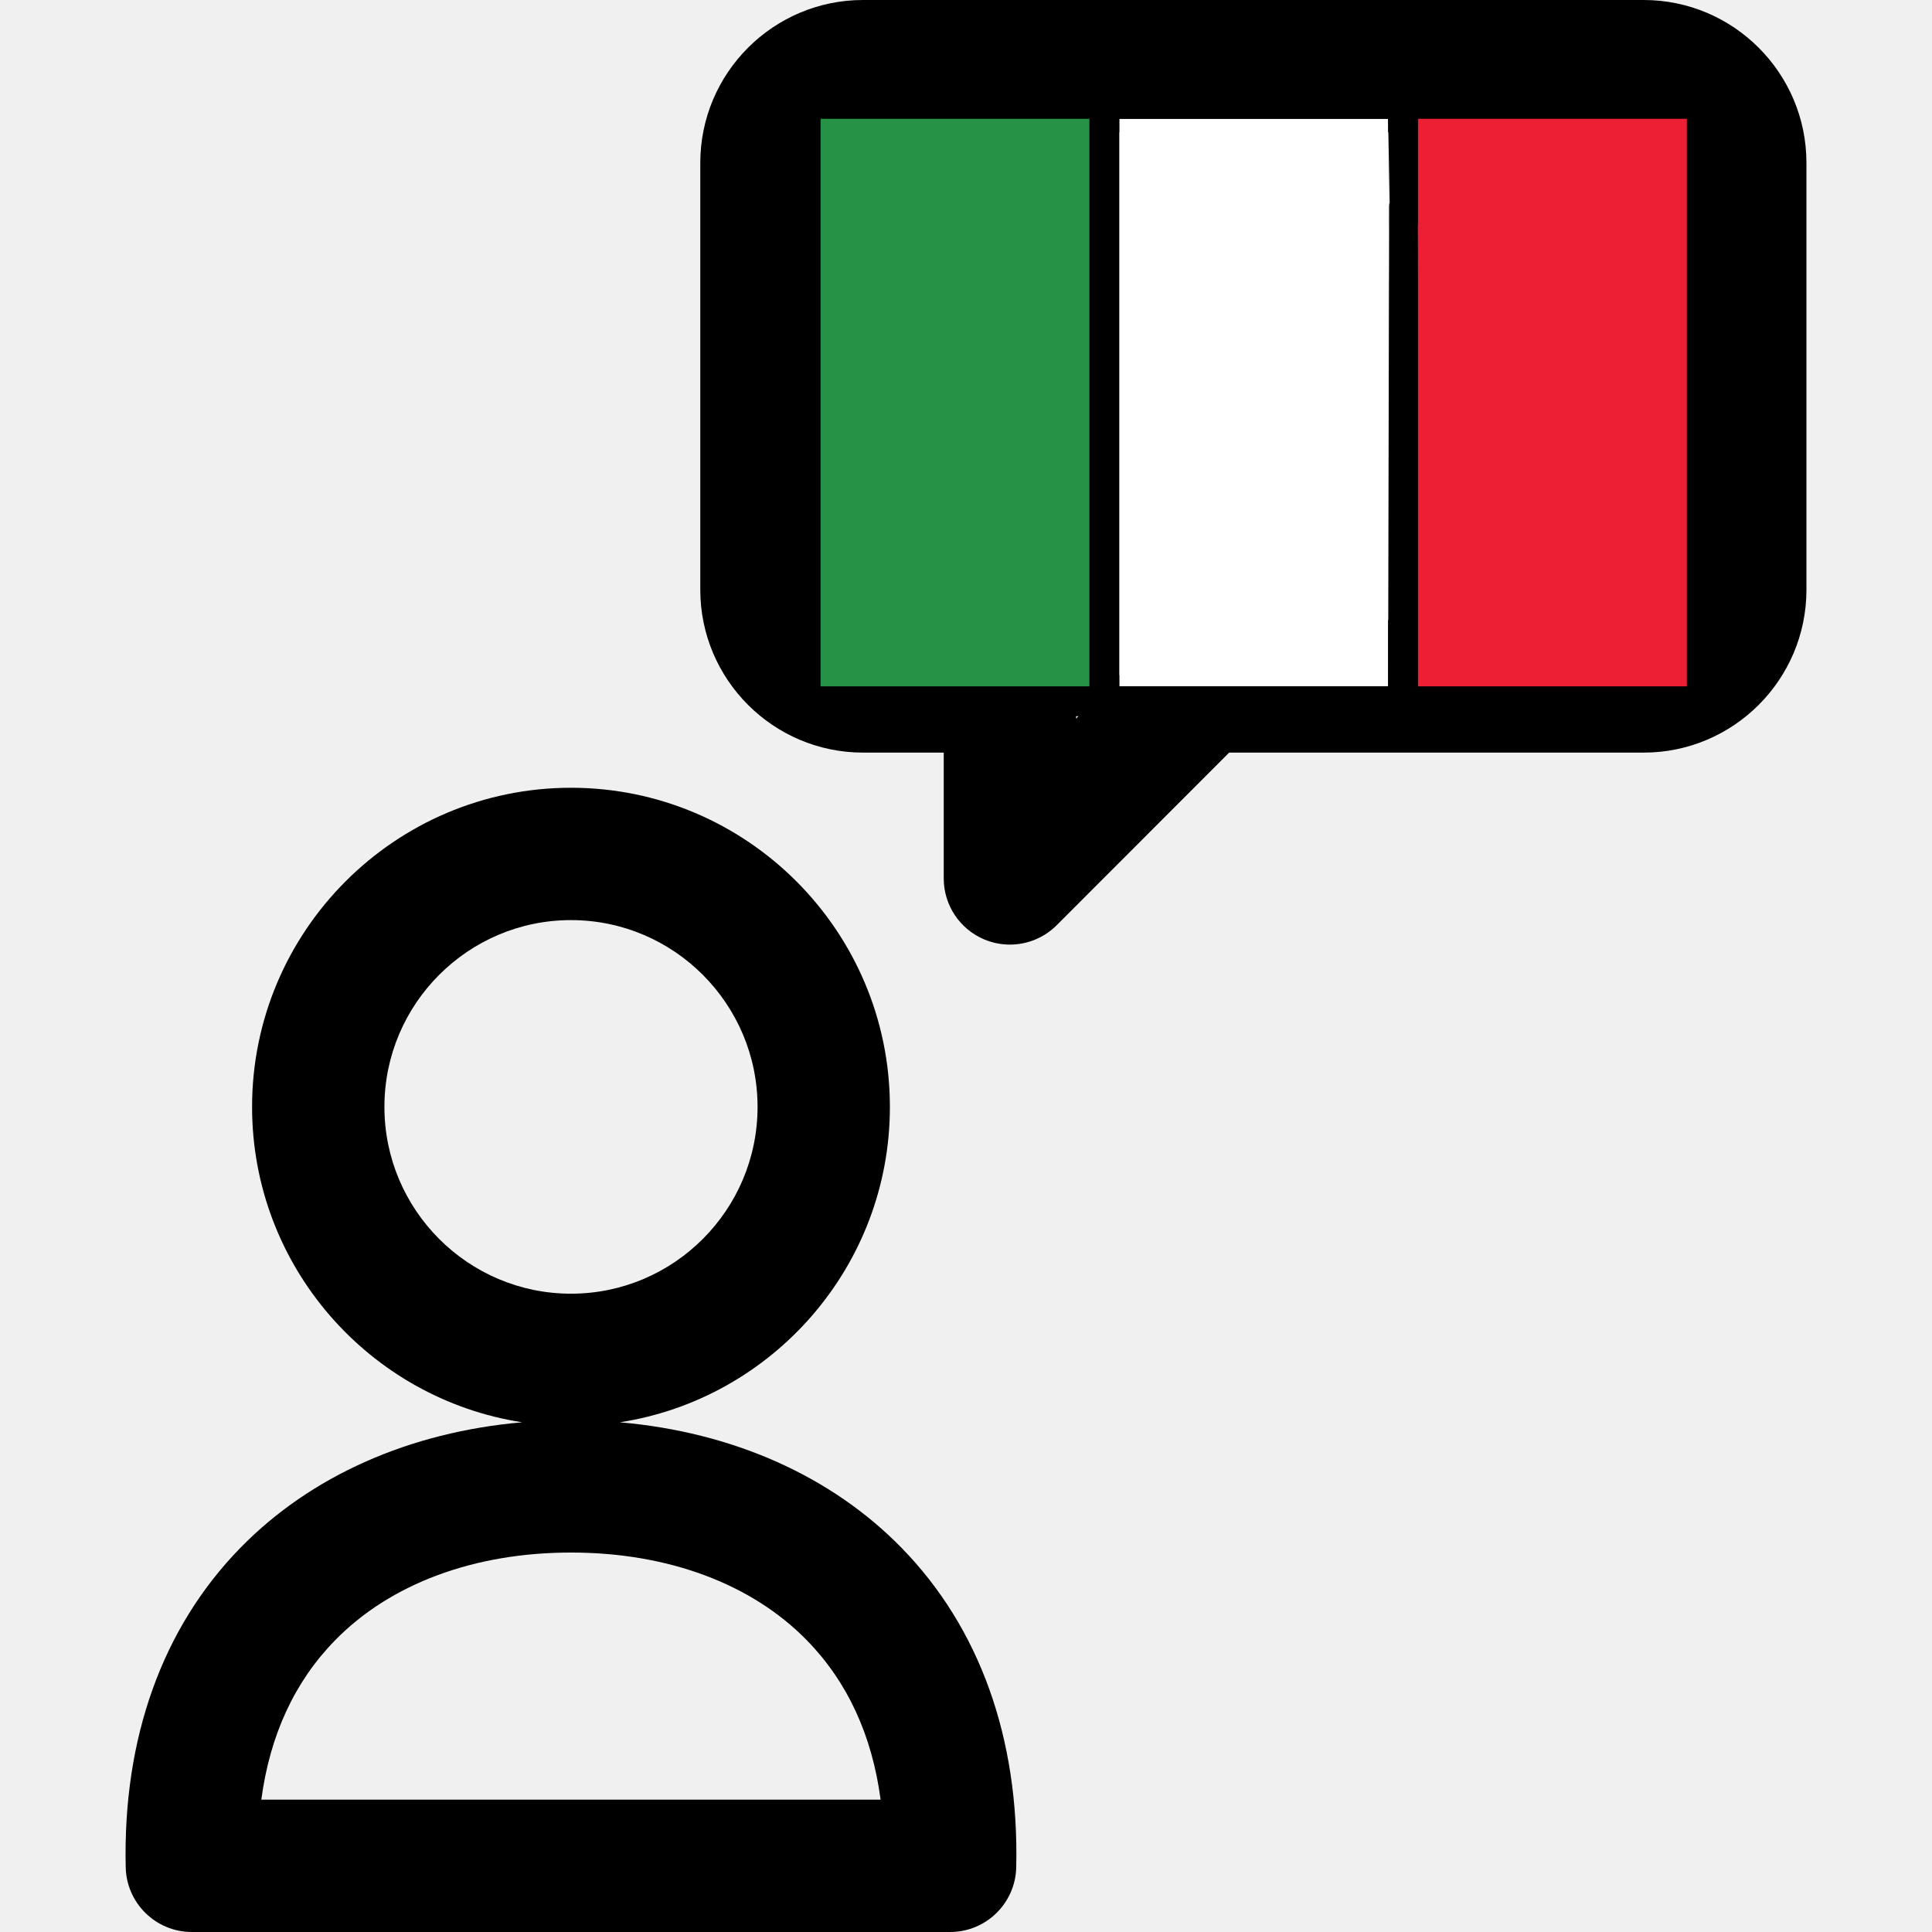
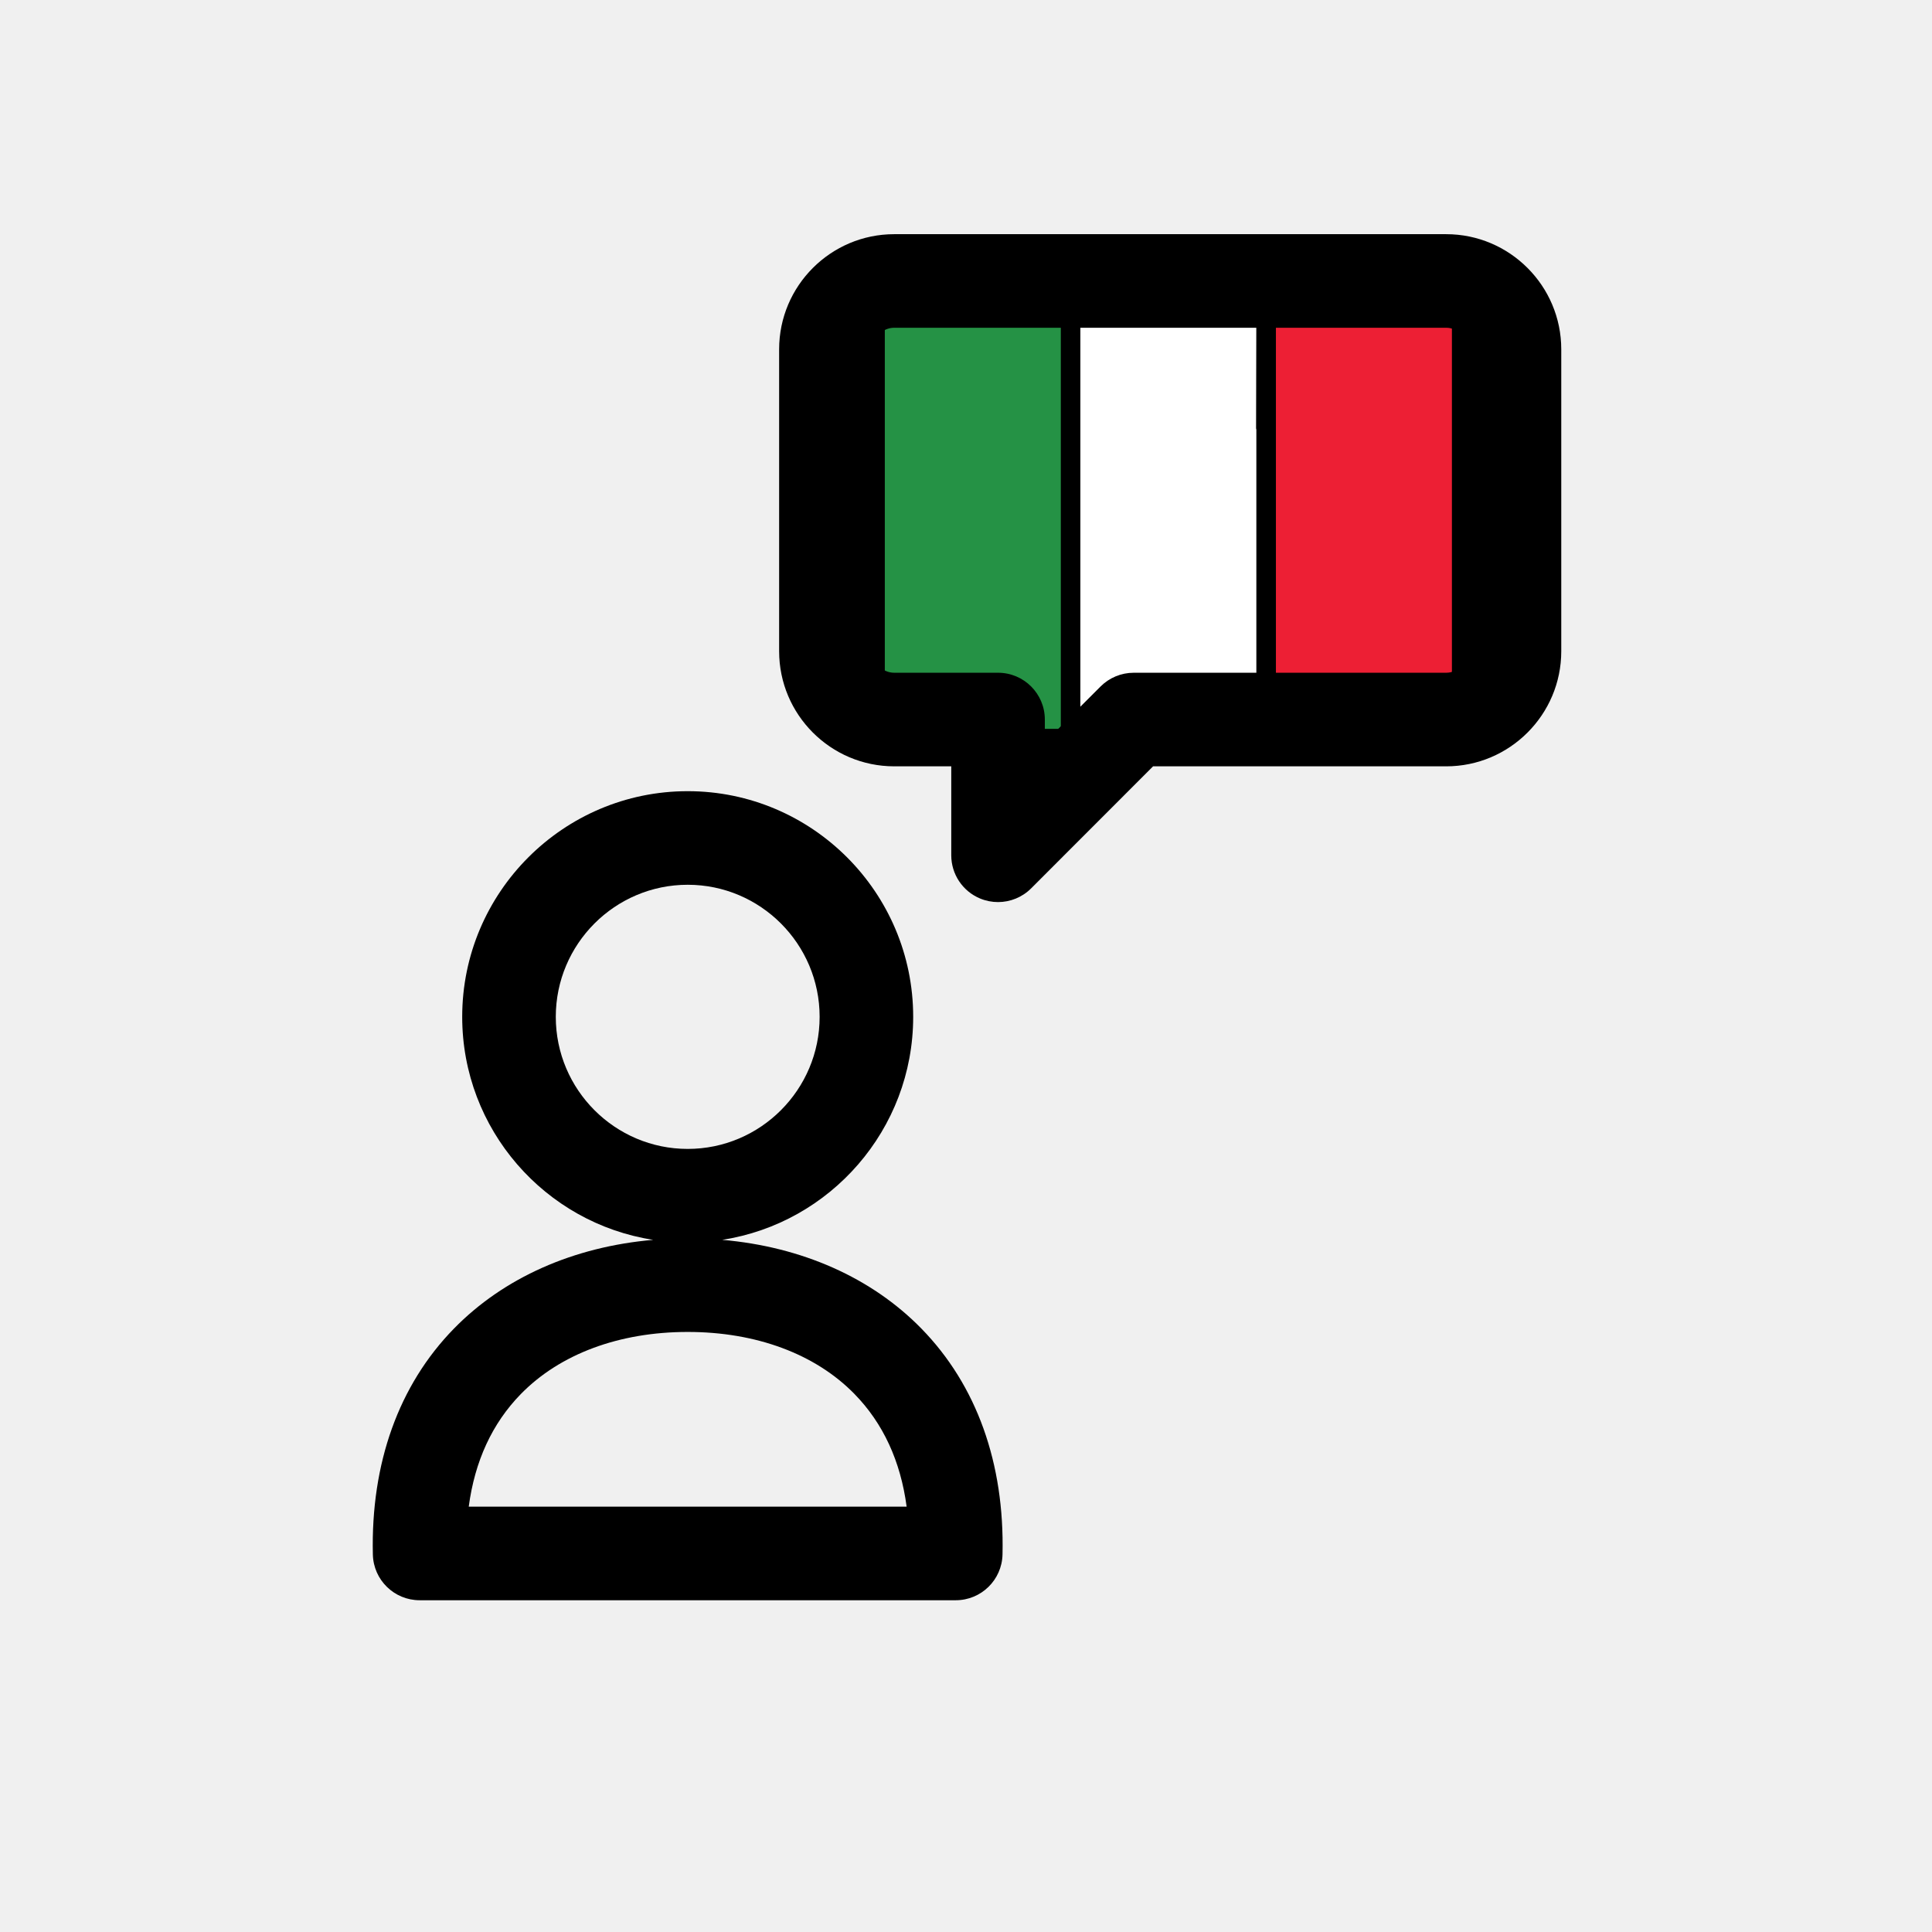
<svg xmlns="http://www.w3.org/2000/svg" version="1.1" id="Capa_1" x="0px" y="0px" viewBox="0 0 297 297" style="enable-background:new 0 0 297 297;" xml:space="preserve">
  <defs id="defs4096" />
  <g id="g4061">
-     <path d="M252.677,0H132.673c-13.796,0-25.02,11.229-25.02,25.031v65.635c0,13.801,11.224,25.029,25.02,25.029h12.403v19.343   c0,4.115,2.479,7.824,6.28,9.398c1.259,0.521,2.579,0.774,3.89,0.774c2.648,0,5.252-1.035,7.198-2.983l26.508-26.531h63.725   c13.796,0,25.021-11.229,25.021-25.029V25.031C277.697,11.229,266.473,0,252.677,0z M257.353,90.666   c0,2.539-2.142,4.685-4.676,4.685h-67.94c-2.699,0-5.288,1.073-7.196,2.982l-12.12,12.132v-4.941   c0-5.618-4.555-10.173-10.172-10.173h-22.575c-2.534,0-4.676-2.146-4.676-4.685V25.031c0-2.541,2.142-4.688,4.676-4.688h120.004   c2.534,0,4.676,2.146,4.676,4.688V90.666z" id="path4057" />
-     <path d="M95.278,218.645c23.484-3.623,41.522-23.983,41.522-48.484c0-27.052-21.991-49.061-49.022-49.061   c-27.033,0-49.027,22.009-49.027,49.061c0,24.499,18.041,44.86,41.526,48.484c-17.315,1.5-32.503,8.223-43.331,19.306   c-11.99,12.274-18.083,29.257-17.619,49.114C19.456,292.59,23.971,297,29.496,297h116.556c5.525,0,10.041-4.411,10.169-9.935   c0.461-19.86-5.634-36.845-17.626-49.118C127.77,226.866,112.587,220.146,95.278,218.645z M59.095,170.161   c0-15.834,12.867-28.716,28.684-28.716c15.813,0,28.679,12.882,28.679,28.716c0,15.833-12.865,28.714-28.679,28.714   C71.962,198.875,59.095,185.994,59.095,170.161z M40.171,276.656c1.317-9.913,5.109-18.122,11.328-24.488   c8.505-8.705,21.388-13.5,36.277-13.5c14.884,0,27.764,4.793,36.267,13.495c6.22,6.366,10.014,14.578,11.332,24.493H40.171z" id="path4059" />
+     <g transform="matrix(0.1164889,0,0,0.1327389,133.0135,26.40451)" id="g3840-6">
+       <path style="fill:#ffffff" d="M 516.129,245.161 V 154.839 H 283.871 V 645.161 H 516.129 V 296.774 c 0,-7.126 5.777,-12.903 12.903,-12.903 v -25.807 c -7.126,0 -12.903,-5.777 -12.903,-12.903 z" id="path3828" />
+       <rect style="fill:#259245" x="24.807" y="153.839" width="234.258" height="492.322" id="rect3830" />
+       <rect style="fill:#259245" x="25.807" y="154.839" width="232.258" height="490.322" id="rect3832" />
+       <path style="fill:#ed1f34" d="M 540.936,646.161 V 296.774 c 0,-6.563 -5.34,-11.903 -11.903,-11.903 h -1 v -27.807 h 1 c 6.563,0 11.903,-5.34 11.903,-11.903 v -91.322 h 234.258 v 492.322 z" id="path3834" />
+       <path style="fill:#ed1f34" d="m 541.936,245.161 c 0,7.126 -5.777,12.903 -12.903,12.903 v 25.807 c 7.126,0 12.903,5.777 12.903,12.903 V 645.161 H 774.194 V 154.839 H 541.936 Z" id="path3836" />
+       <path d="M 787.097,129.032 H 12.903 C 5.777,129.032 0,134.81 0,141.936 v 516.129 c 0,7.126 5.777,12.903 12.903,12.903 h 774.193 c 7.126,0 12.903,-5.777 12.903,-12.903 V 141.936 C 800,134.81 794.223,129.032 787.097,129.032 Z M 774.193,645.161 H 541.936 V 296.774 c 0,-7.126 -5.777,-12.903 -12.903,-12.903 -7.126,0 -12.903,5.777 -12.903,12.903 V 645.161 H 283.871 V 154.839 h 232.258 l -0.379,141.595 c -0.019,7.126 6.915,-1.413 14.041,-1.413 7.126,0 12.144,8.207 12.144,1.081 V 154.839 H 774.193 Z M 25.807,154.839 H 258.065 V 645.161 H 25.807 Z" id="path3838" />
+     </g>
+     <path d="m 222.315,36 h -84.851 c -9.755,0 -17.691,7.94 -17.691,17.699 v 46.409 c 0,9.758 7.936,17.697 17.691,17.697 h 8.77 v 13.677 c 0,2.91 1.753,5.532 4.44,6.645 0.89,0.368 1.824,0.547 2.751,0.547 1.872,0 3.714,-0.732 5.09,-2.109 l 18.743,-18.759 h 45.058 c 9.755,0 17.692,-7.94 17.692,-17.697 V 53.699 C 240.006,43.94 232.069,36 222.315,36 Z m 3.306,64.107 c 0,1.795 -1.515,3.313 -3.306,3.313 h -48.038 c -1.908,0 -3.739,0.759 -5.088,2.108 l -8.57,8.578 v -3.494 c 0,-3.972 -3.221,-7.193 -7.192,-7.193 h -15.962 c -1.792,0 -3.306,-1.517 -3.306,-3.313 V 53.699 c 0,-1.797 1.515,-3.315 3.306,-3.315 h 84.851 c 1.792,0 3.306,1.517 3.306,3.315 v 46.409 z" id="path4057" style="stroke-width:0.707" />
+     <path d="m 111.022,190.597 c 16.605,-2.562 29.359,-16.958 29.359,-34.282 0,-19.128 -15.549,-34.69 -34.662,-34.69 -19.114,0 -34.666,15.562 -34.666,34.69 0,17.323 12.756,31.719 29.362,34.282 -12.243,1.061 -22.982,5.814 -30.638,13.651 -8.478,8.679 -12.786,20.687 -12.458,34.727 C 57.411,242.882 60.603,246 64.51,246 h 82.413 c 3.907,0 7.1,-3.119 7.19,-7.025 0.326,-14.042 -3.984,-26.052 -12.463,-34.73 -7.654,-7.835 -18.39,-12.587 -30.628,-13.648 z M 85.439,156.316 c 0,-11.196 9.098,-20.304 20.282,-20.304 11.181,0 20.278,9.108 20.278,20.304 0,11.195 -9.096,20.303 -20.278,20.303 -11.184,0 -20.282,-9.108 -20.282,-20.303 z M 72.058,231.615 c 0.931,-7.009 3.612,-12.814 8.01,-17.315 6.014,-6.155 15.123,-9.545 25.65,-9.545 10.524,0 19.631,3.389 25.643,9.542 4.398,4.501 7.081,10.308 8.013,17.318 z" id="path4059" style="stroke-width:0.707" />
  </g>
  <g id="g4063">
</g>
  <g id="g4065">
</g>
  <g id="g4067">
</g>
  <g id="g4069">
</g>
  <g id="g4071">
</g>
  <g id="g4073">
</g>
  <g id="g4075">
</g>
  <g id="g4077">
</g>
  <g id="g4079">
</g>
  <g id="g4081">
</g>
  <g id="g4083">
</g>
  <g id="g4085">
</g>
  <g id="g4087">
</g>
  <g id="g4089">
</g>
  <g id="g4091">
</g>
-   <g transform="matrix(0.1779472,0,0,0.1779472,121.5482,-9.290961)" id="g3840">
-     <path style="fill:#ffffff" d="M 516.129,245.161 V 154.839 H 283.871 V 645.161 H 516.129 V 296.774 c 0,-7.126 5.777,-12.903 12.903,-12.903 v -25.807 c -7.126,0 -12.903,-5.777 -12.903,-12.903 z" id="path3828" />
-     <rect style="fill:#259245" x="24.807" y="153.839" width="234.258" height="492.322" id="rect3830" />
-     <rect style="fill:#259245" x="25.807" y="154.839" width="232.258" height="490.322" id="rect3832" />
-     <path style="fill:#ed1f34" d="M 540.936,646.161 V 296.774 c 0,-6.563 -5.34,-11.903 -11.903,-11.903 h -1 v -27.807 h 1 c 6.563,0 11.903,-5.34 11.903,-11.903 v -91.322 h 234.258 v 492.322 z" id="path3834" />
-     <path style="fill:#ed1f34" d="m 541.936,245.161 c 0,7.126 -5.777,12.903 -12.903,12.903 v 25.807 c 7.126,0 12.903,5.777 12.903,12.903 V 645.161 H 774.194 V 154.839 H 541.936 Z" id="path3836" />
-     <path d="M 787.097,129.032 H 12.903 C 5.777,129.032 0,134.81 0,141.936 v 516.129 c 0,7.126 5.777,12.903 12.903,12.903 h 774.193 c 7.126,0 12.903,-5.777 12.903,-12.903 V 141.936 C 800,134.81 794.223,129.032 787.097,129.032 Z M 774.193,645.161 H 541.936 V 296.774 c 0,-219.226 -5.777,-73.017 -12.903,-73.017 -7.126,0 -12.004,-0.411 -12.019,6.715 L 516.13,645.161 H 283.871 V 154.839 h 232.258 l 2.652,143.363 c 0.132,7.125 3.125,-40.138 10.251,-40.138 7.126,0 12.903,-5.777 12.903,-12.903 V 154.839 H 774.193 Z M 25.807,154.839 H 258.065 V 645.161 H 25.807 Z" id="path3838" />
-   </g>
+   <g transform="matrix(0.1779472,0,0,0.1779472,121.5482,-9.290961)" id="g3840" />
</svg>
